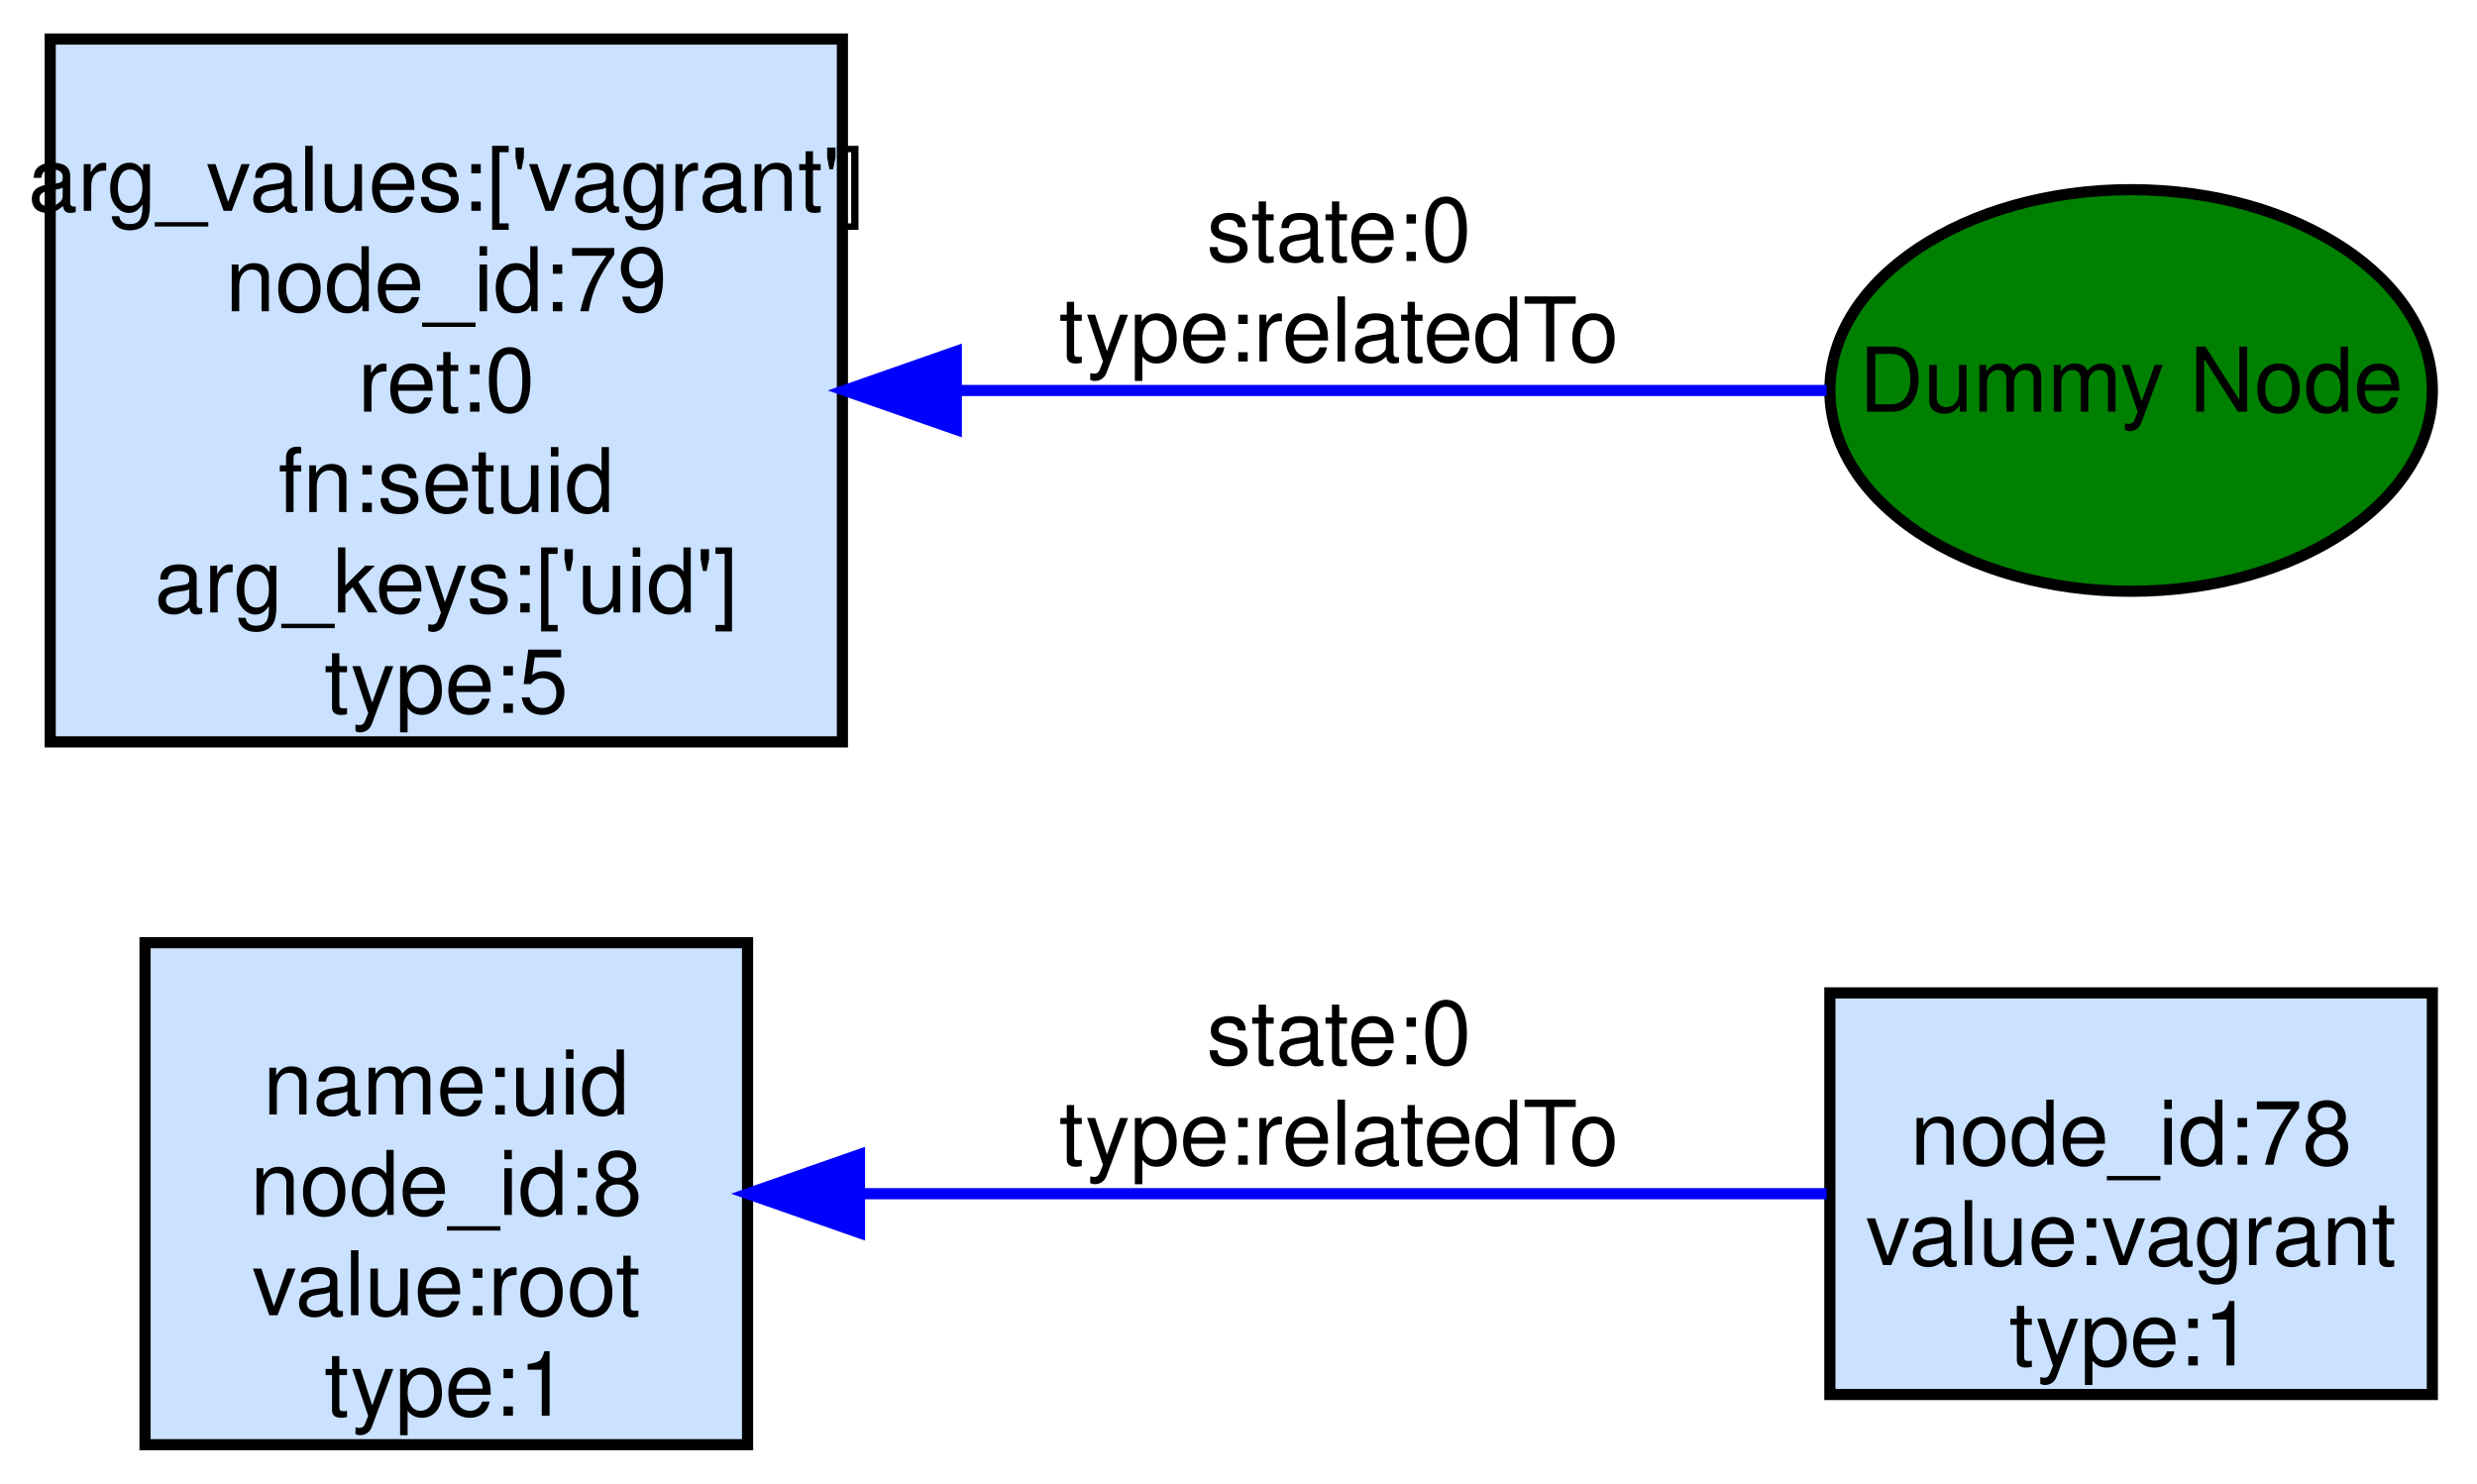
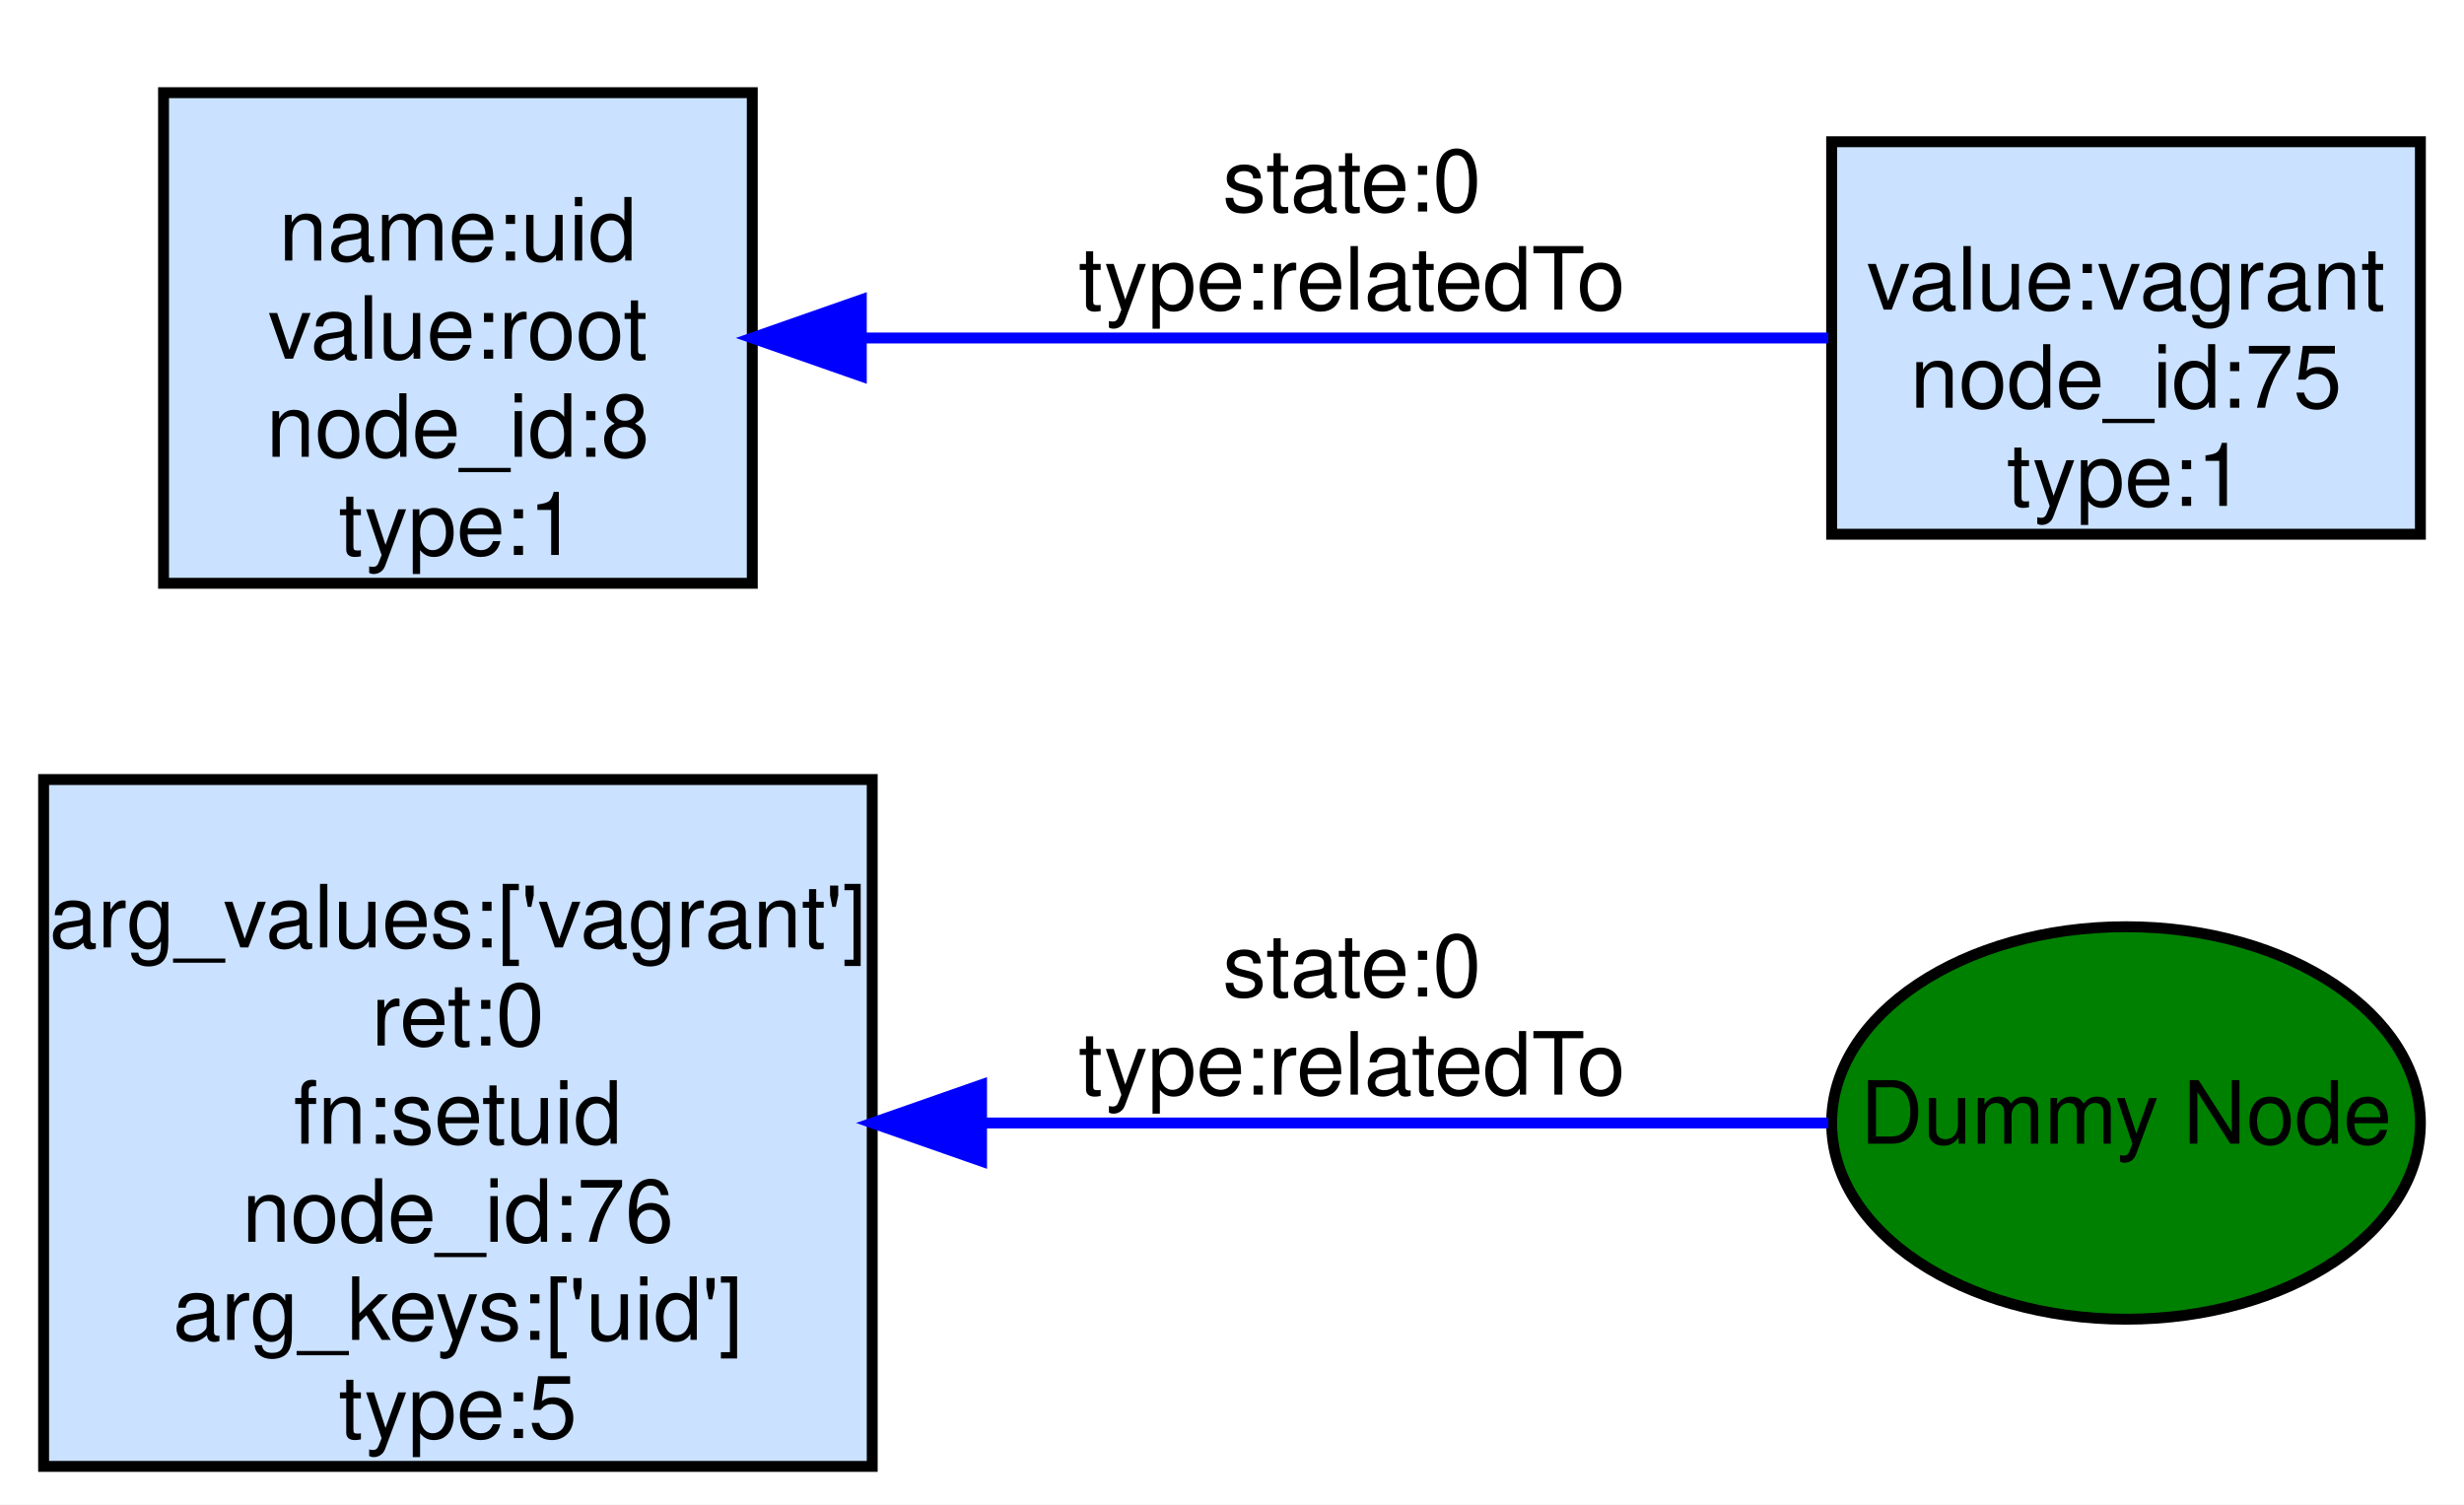
- <svg xmlns="http://www.w3.org/2000/svg" width="222pt" height="133pt" viewBox="0.00 0.00 222.00 133.00">
-   <g id="graph0" class="graph" transform="scale(1 1) rotate(0) translate(4 129)">
-     <polygon fill="white" stroke="none" points="-4,4 -4,-129 218,-129 218,4 -4,4" />
+ <svg xmlns="http://www.w3.org/2000/svg" width="226pt" height="138pt" viewBox="0.00 0.00 226.00 138.00">
+   <g id="graph0" class="graph" transform="scale(1 1) rotate(0) translate(4 134)">
+     <polygon fill="white" stroke="none" points="-4,4 -4,-134 222,-134 222,4 -4,4" />
    <g id="node1" class="node">
-       <polygon fill="#cae1ff" stroke="black" points="63,-44.5 9,-44.5 9,0.5 63,0.5 63,-44.5" />
-       <text text-anchor="middle" x="36" y="-29.1" font-family="Helvetica,sans-Serif" font-size="8.00">name:uid</text>
-       <text text-anchor="middle" x="36" y="-20.1" font-family="Helvetica,sans-Serif" font-size="8.00">node_id:8</text>
-       <text text-anchor="middle" x="36" y="-11.1" font-family="Helvetica,sans-Serif" font-size="8.00">value:root</text>
-       <text text-anchor="middle" x="36" y="-2.1" font-family="Helvetica,sans-Serif" font-size="8.00">type:1</text>
+       <ellipse fill="green" stroke="black" cx="191" cy="-31" rx="27" ry="18" />
+       <text text-anchor="middle" x="191" y="-29.1" font-family="Helvetica,sans-Serif" font-size="8.00">Dummy Node</text>
+     </g>
+     <g id="node3" class="node">
+       <polygon fill="#cae1ff" stroke="black" points="76,-62.5 0,-62.5 0,0.5 76,0.5 76,-62.5" />
+       <text text-anchor="middle" x="38" y="-47.1" font-family="Helvetica,sans-Serif" font-size="8.00">arg_values:['vagrant']</text>
+       <text text-anchor="middle" x="38" y="-38.1" font-family="Helvetica,sans-Serif" font-size="8.00">ret:0</text>
+       <text text-anchor="middle" x="38" y="-29.1" font-family="Helvetica,sans-Serif" font-size="8.00">fn:setuid</text>
+       <text text-anchor="middle" x="38" y="-20.1" font-family="Helvetica,sans-Serif" font-size="8.00">node_id:76</text>
+       <text text-anchor="middle" x="38" y="-11.1" font-family="Helvetica,sans-Serif" font-size="8.00">arg_keys:['uid']</text>
+       <text text-anchor="middle" x="38" y="-2.1" font-family="Helvetica,sans-Serif" font-size="8.00">type:5</text>
+     </g>
+     <g id="edge2" class="edge">
+       <path fill="none" stroke="blue" d="M163.698,-31C142.384,-31 111.804,-31 86.262,-31" />
+       <polygon fill="blue" stroke="blue" points="86.029,-27.5 76.029,-31 86.029,-34.5 86.029,-27.5" />
+       <text text-anchor="middle" x="120" y="-42.6" font-family="Helvetica,sans-Serif" font-size="8.00">state:0</text>
+       <text text-anchor="middle" x="120" y="-33.6" font-family="Helvetica,sans-Serif" font-size="8.00">type:relatedTo</text>
    </g>
    <g id="node2" class="node">
-       <ellipse fill="green" stroke="black" cx="187" cy="-94" rx="27" ry="18" />
-       <text text-anchor="middle" x="187" y="-92.1" font-family="Helvetica,sans-Serif" font-size="8.00">Dummy Node</text>
+       <polygon fill="#cae1ff" stroke="black" points="65,-125.5 11,-125.5 11,-80.5 65,-80.5 65,-125.5" />
+       <text text-anchor="middle" x="38" y="-110.1" font-family="Helvetica,sans-Serif" font-size="8.00">name:uid</text>
+       <text text-anchor="middle" x="38" y="-101.1" font-family="Helvetica,sans-Serif" font-size="8.00">value:root</text>
+       <text text-anchor="middle" x="38" y="-92.1" font-family="Helvetica,sans-Serif" font-size="8.00">node_id:8</text>
+       <text text-anchor="middle" x="38" y="-83.1" font-family="Helvetica,sans-Serif" font-size="8.00">type:1</text>
    </g>
-     <g id="node3" class="node">
-       <polygon fill="#cae1ff" stroke="black" points="71.5,-125.5 0.5,-125.5 0.5,-62.5 71.5,-62.5 71.5,-125.5" />
-       <text text-anchor="middle" x="36" y="-110.1" font-family="Helvetica,sans-Serif" font-size="8.00">arg_values:['vagrant']</text>
-       <text text-anchor="middle" x="36" y="-101.1" font-family="Helvetica,sans-Serif" font-size="8.00">node_id:79</text>
-       <text text-anchor="middle" x="36" y="-92.1" font-family="Helvetica,sans-Serif" font-size="8.00">ret:0</text>
-       <text text-anchor="middle" x="36" y="-83.1" font-family="Helvetica,sans-Serif" font-size="8.00">fn:setuid</text>
-       <text text-anchor="middle" x="36" y="-74.1" font-family="Helvetica,sans-Serif" font-size="8.00">arg_keys:['uid']</text>
-       <text text-anchor="middle" x="36" y="-65.1" font-family="Helvetica,sans-Serif" font-size="8.00">type:5</text>
+     <g id="node4" class="node">
+       <polygon fill="#cae1ff" stroke="black" points="218,-121 164,-121 164,-85 218,-85 218,-121" />
+       <text text-anchor="middle" x="191" y="-105.6" font-family="Helvetica,sans-Serif" font-size="8.00">value:vagrant</text>
+       <text text-anchor="middle" x="191" y="-96.6" font-family="Helvetica,sans-Serif" font-size="8.00">node_id:75</text>
+       <text text-anchor="middle" x="191" y="-87.6" font-family="Helvetica,sans-Serif" font-size="8.00">type:1</text>
    </g>
    <g id="edge1" class="edge">
-       <path fill="none" stroke="blue" d="M159.705,-94C138.19,-94 107.277,-94 81.861,-94" />
-       <polygon fill="blue" stroke="blue" points="81.708,-90.5 71.708,-94 81.708,-97.5 81.708,-90.5" />
-       <text text-anchor="middle" x="116" y="-105.6" font-family="Helvetica,sans-Serif" font-size="8.00">state:0</text>
-       <text text-anchor="middle" x="116" y="-96.6" font-family="Helvetica,sans-Serif" font-size="8.00">type:relatedTo</text>
-     </g>
-     <g id="node4" class="node">
-       <polygon fill="#cae1ff" stroke="black" points="214,-40 160,-40 160,-4 214,-4 214,-40" />
-       <text text-anchor="middle" x="187" y="-24.6" font-family="Helvetica,sans-Serif" font-size="8.00">node_id:78</text>
-       <text text-anchor="middle" x="187" y="-15.6" font-family="Helvetica,sans-Serif" font-size="8.00">value:vagrant</text>
-       <text text-anchor="middle" x="187" y="-6.6" font-family="Helvetica,sans-Serif" font-size="8.00">type:1</text>
-     </g>
-     <g id="edge2" class="edge">
-       <path fill="none" stroke="blue" d="M159.705,-22C135.661,-22 99.877,-22 73.149,-22" />
-       <polygon fill="blue" stroke="blue" points="73.032,-18.5 63.032,-22 73.032,-25.5 73.032,-18.5" />
-       <text text-anchor="middle" x="116" y="-33.6" font-family="Helvetica,sans-Serif" font-size="8.00">state:0</text>
-       <text text-anchor="middle" x="116" y="-24.6" font-family="Helvetica,sans-Serif" font-size="8.00">type:relatedTo</text>
+       <path fill="none" stroke="blue" d="M163.698,-103C139.231,-103 102.554,-103 75.304,-103" />
+       <polygon fill="blue" stroke="blue" points="75.001,-99.5 65.001,-103 75.001,-106.5 75.001,-99.5" />
+       <text text-anchor="middle" x="120" y="-114.6" font-family="Helvetica,sans-Serif" font-size="8.00">state:0</text>
+       <text text-anchor="middle" x="120" y="-105.6" font-family="Helvetica,sans-Serif" font-size="8.00">type:relatedTo</text>
    </g>
  </g>
</svg>
